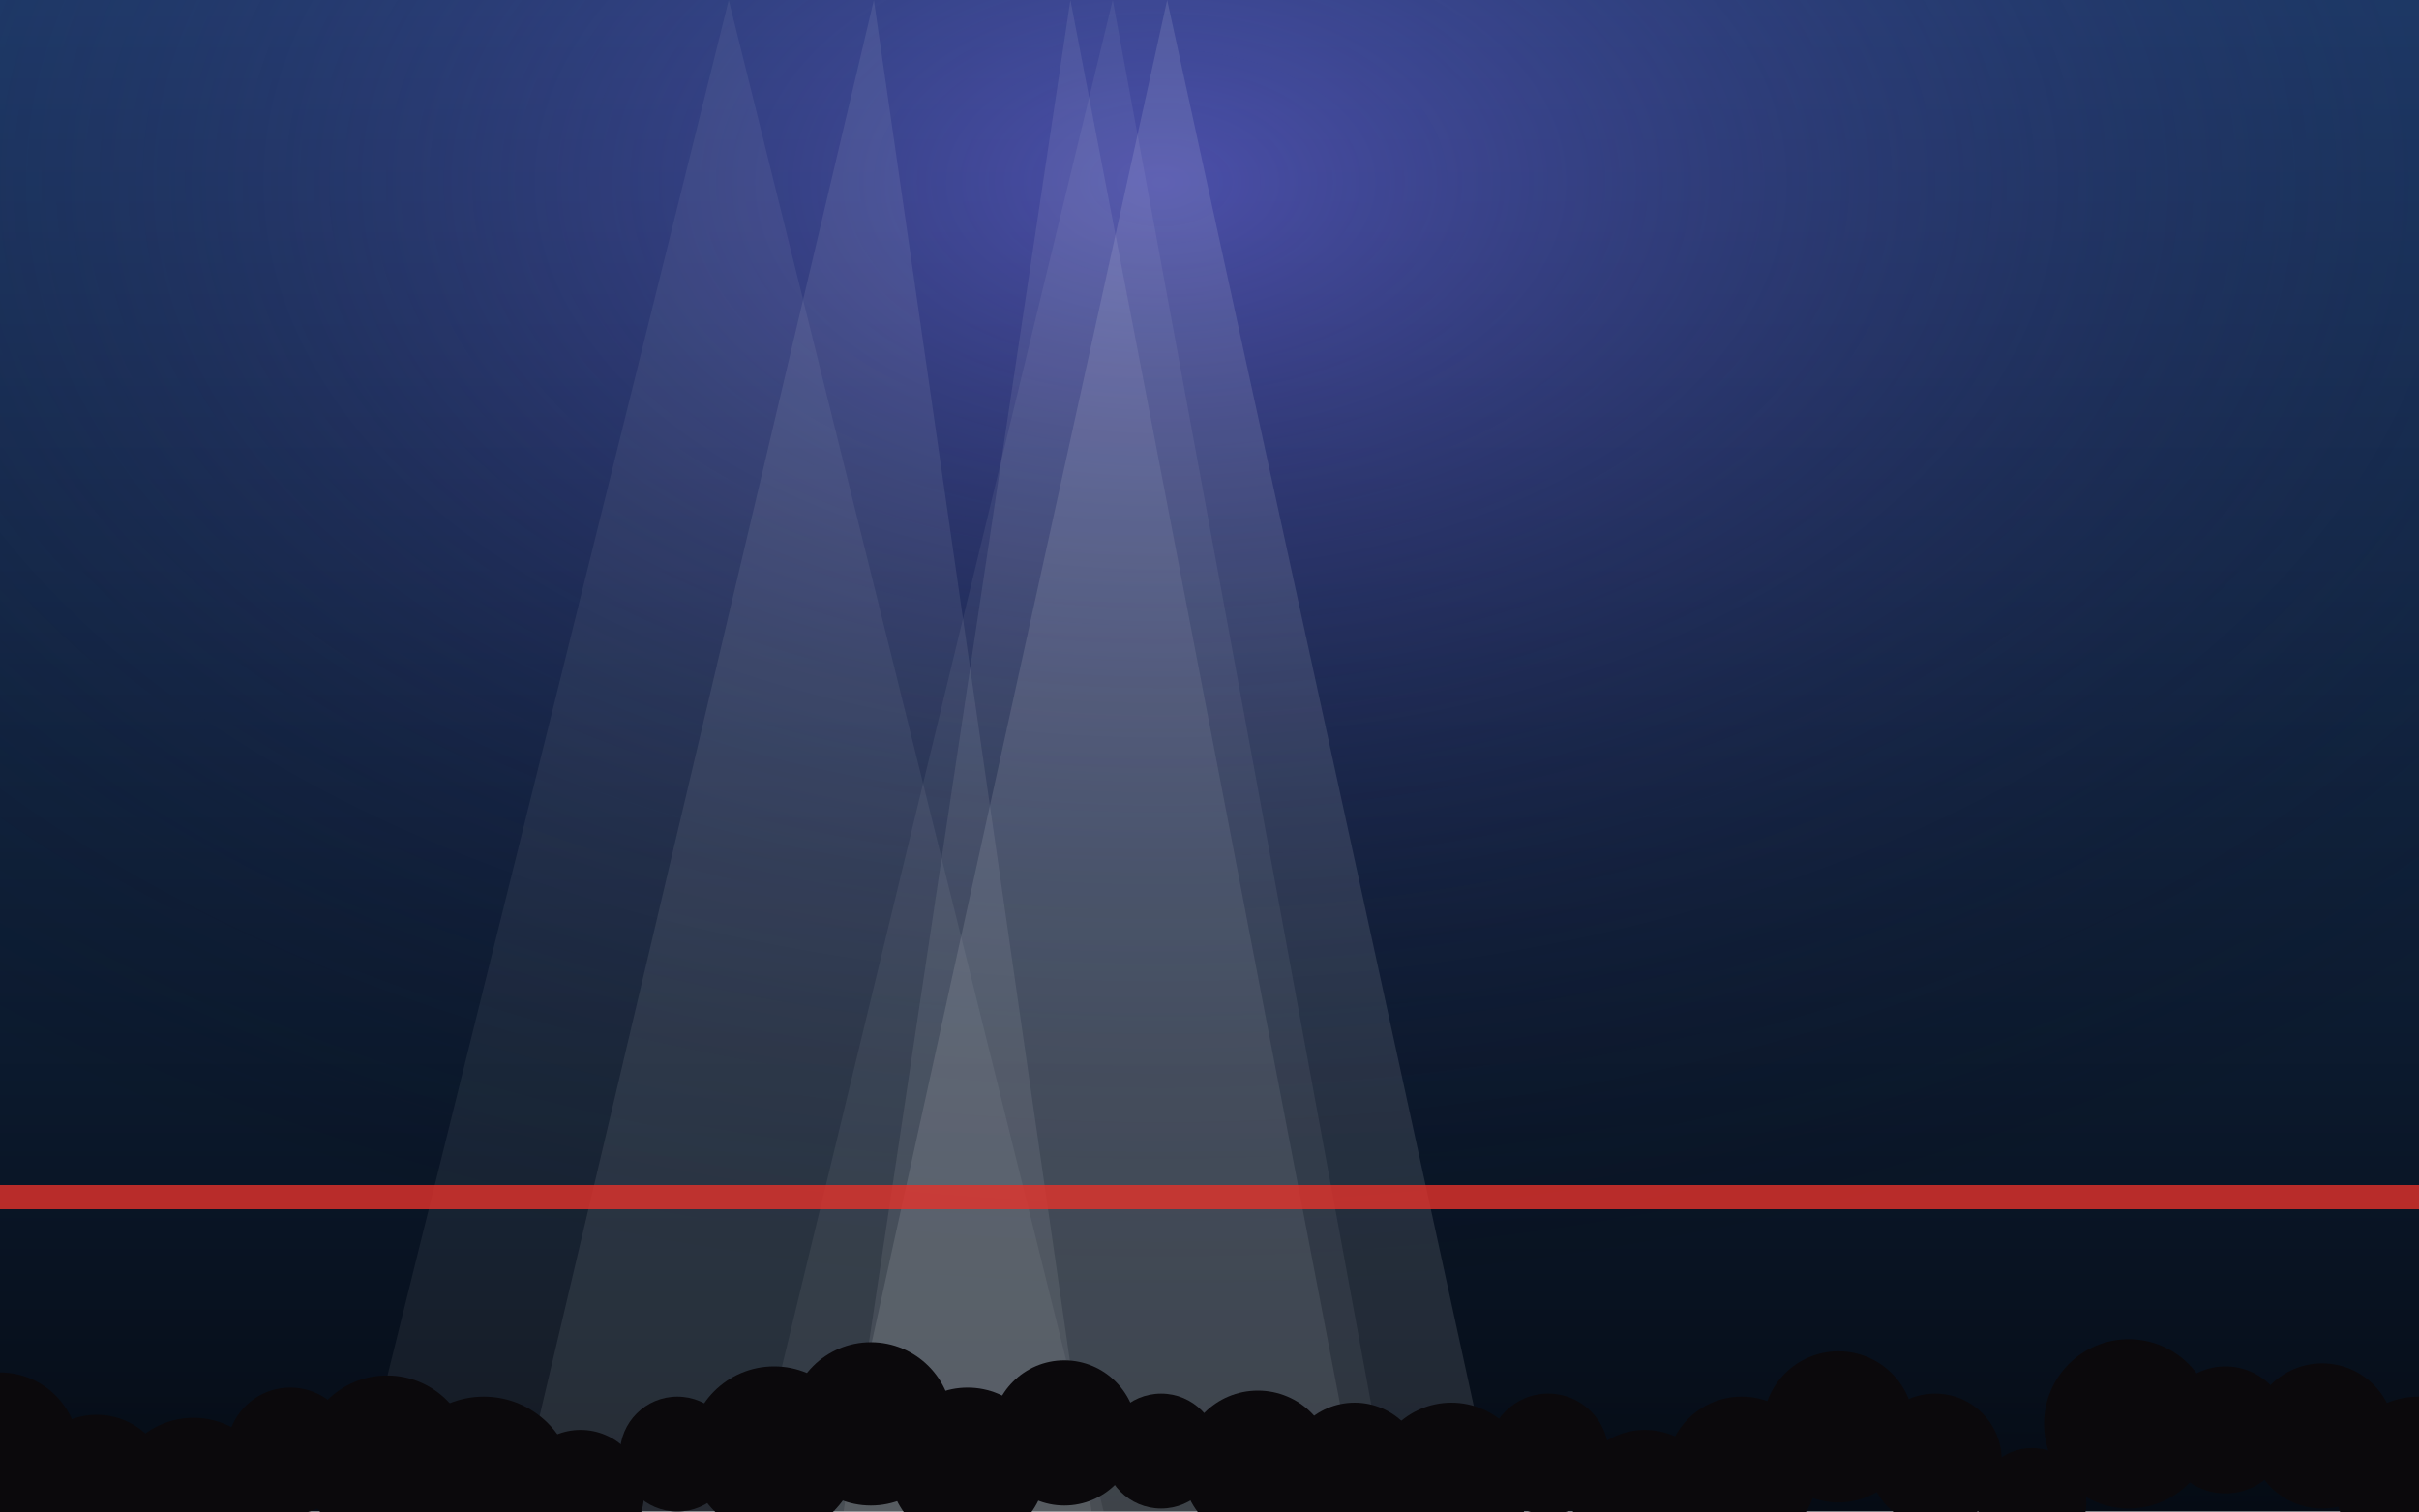
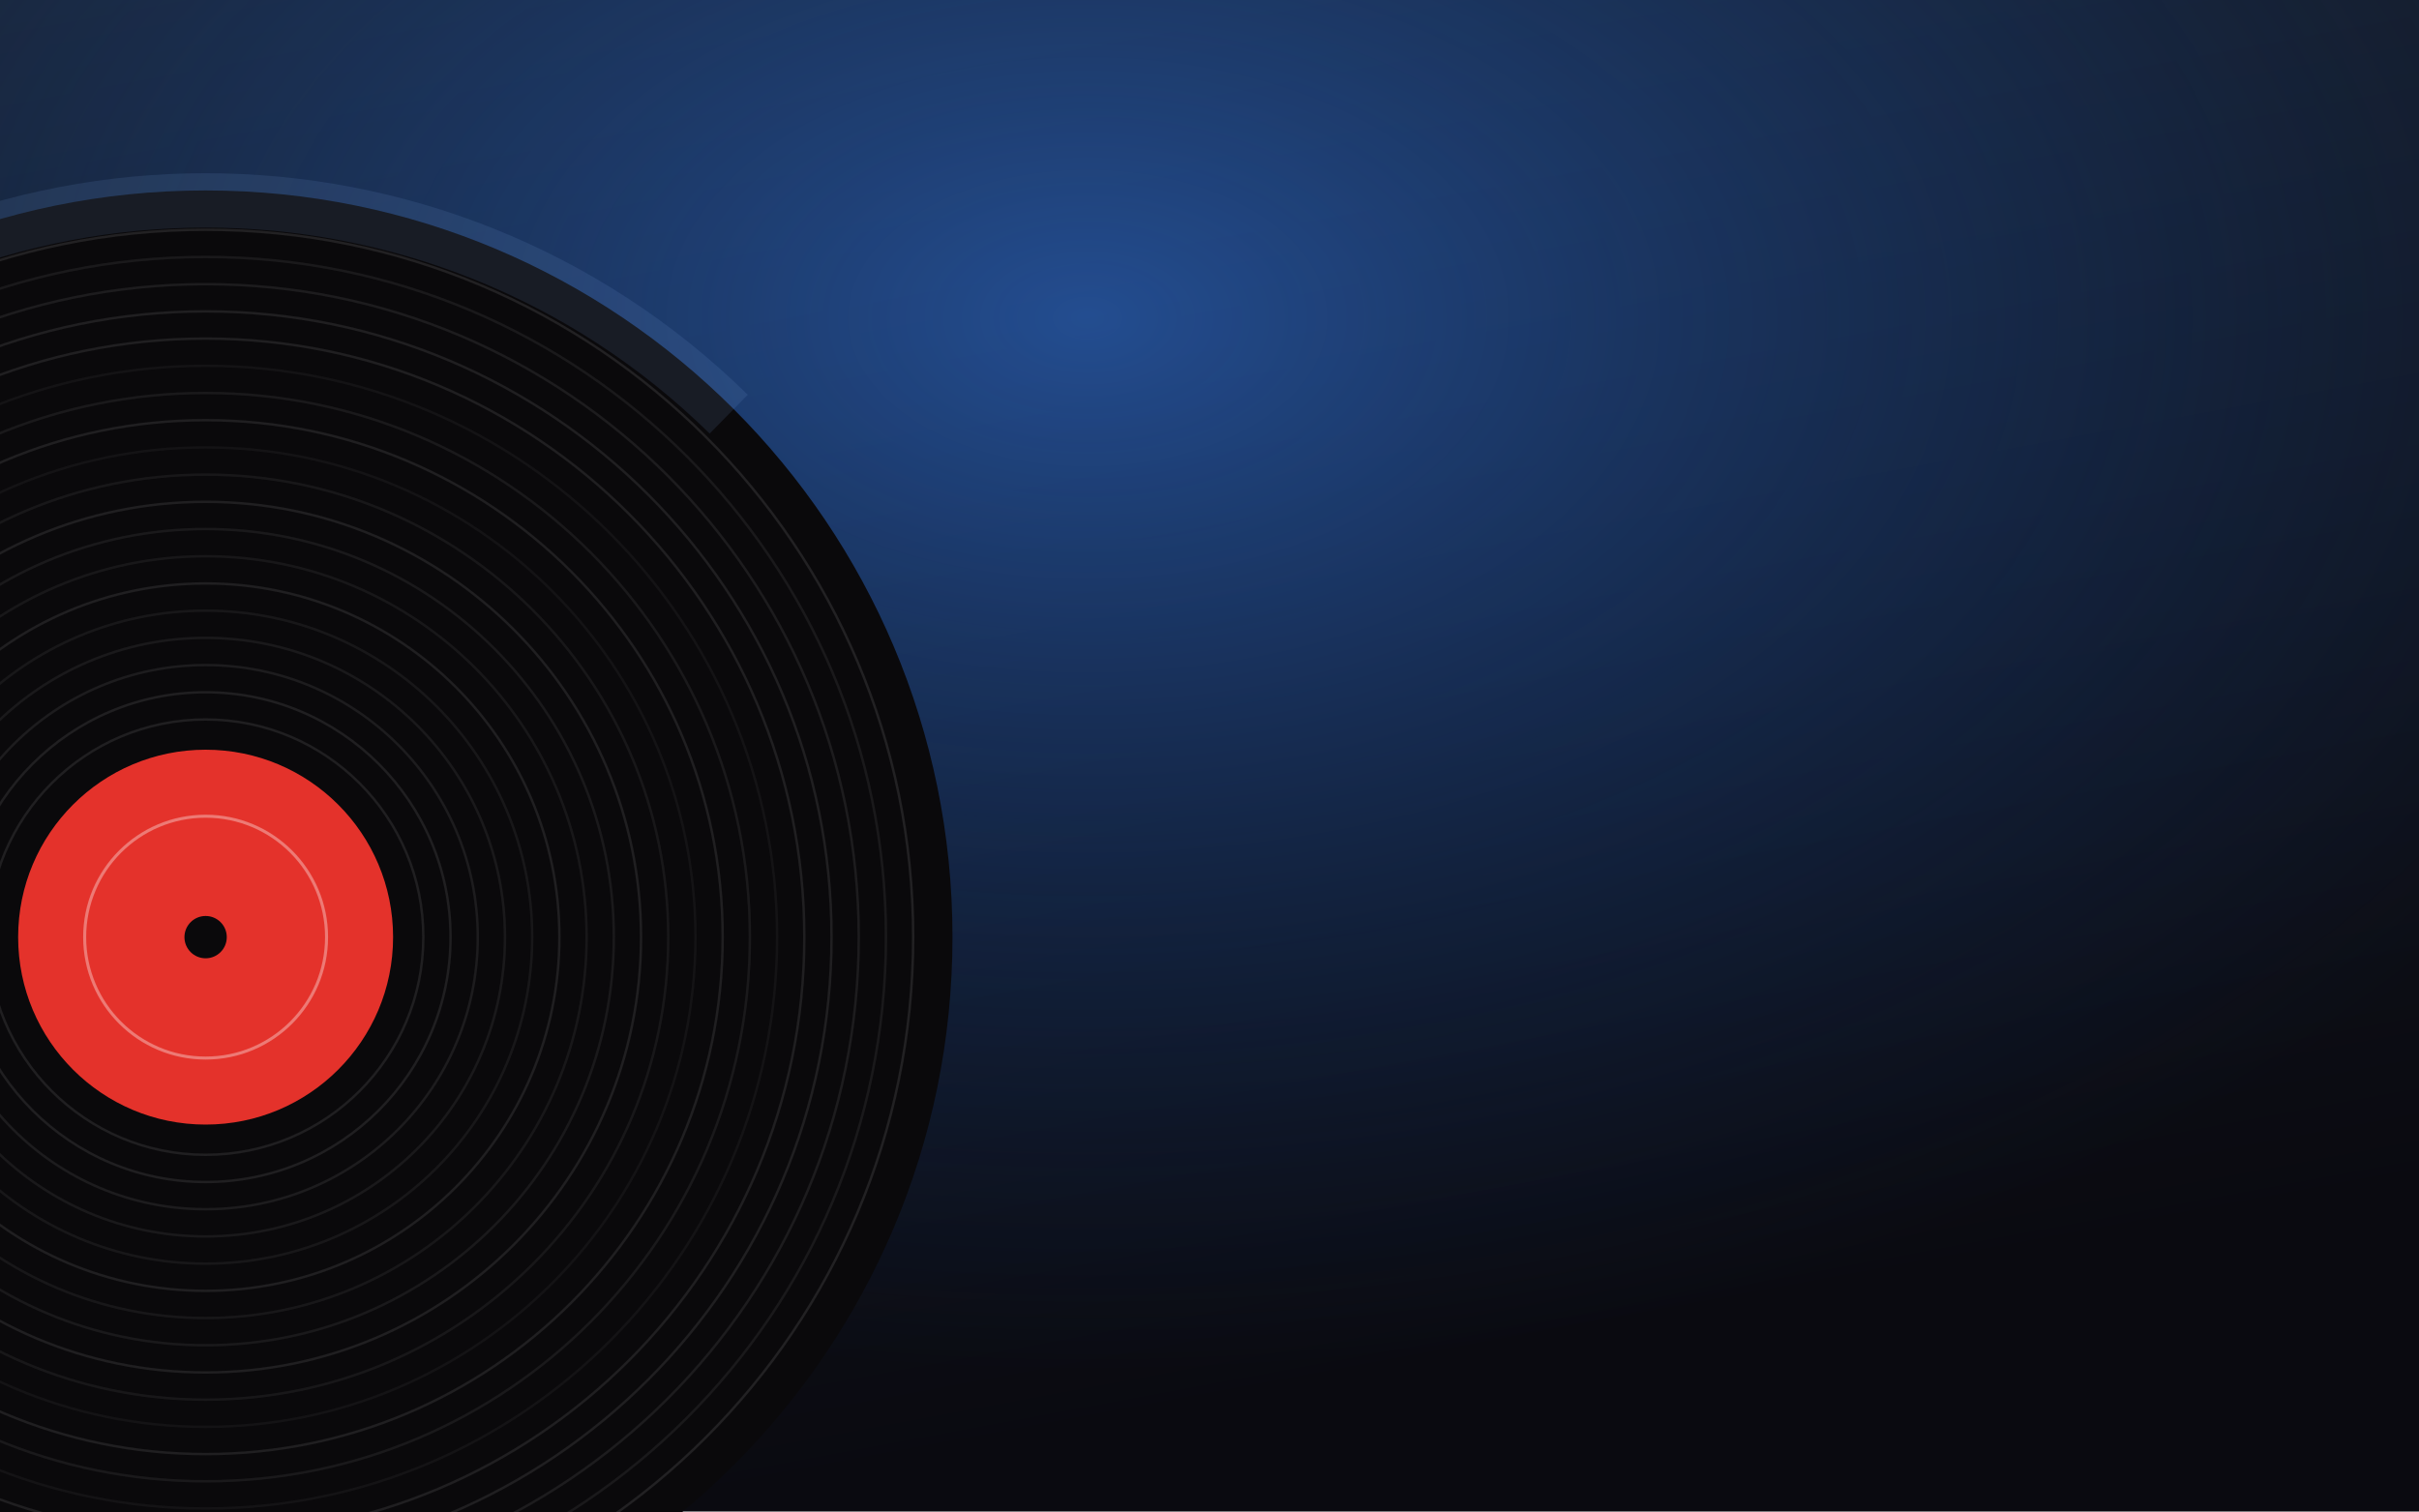
<svg xmlns="http://www.w3.org/2000/svg" viewBox="0 0 800 500" width="800" height="500">
  <defs>
-     <linearGradient id="g" x1="0" y1="0" x2="0" y2="1">
-       <stop offset="0" stop-color="hsl(215,60%,26%)" />
-       <stop offset="1" stop-color="hsl(215,60%,5%)" />
+     <linearGradient id="f" x1="0" y1="0" x2="0.3" y2="1">
+       <stop offset="0" stop-color="hsl(217,30%,14%)" />
+       <stop offset="1" stop-color="hsl(245,25%,5%)" />
    </linearGradient>
-     <radialGradient id="s" cx="0.48" cy="0.12" r="0.75">
-       <stop offset="0" stop-color="hsl(250,85%,68%)" stop-opacity="0.5" />
-       <stop offset="1" stop-color="#000" stop-opacity="0" />
+     <radialGradient id="h" cx="0.45" cy="0.21" r="0.7">
+       <stop offset="0" stop-color="hsl(217,80%,55%)" stop-opacity="0.55" />
+       <stop offset="1" stop-color="hsl(217,80%,30%)" stop-opacity="0" />
    </radialGradient>
+     <linearGradient id="b" x1="0" y1="0" x2="0" y2="1">
+       <stop offset="0" stop-color="#fff" stop-opacity="0.32" />
+       <stop offset="1" stop-color="#fff" stop-opacity="0" />
+     </linearGradient>
+     <linearGradient id="e" x1="0" y1="1" x2="0" y2="0">
+       <stop offset="0" stop-color="#e4322b" />
+       <stop offset="1" stop-color="hsl(245,85%,60%)" />
+     </linearGradient>
  </defs>
-   <rect width="800" height="500" fill="url(#g)" />
-   <rect width="800" height="500" fill="url(#s)" />
-   <polygon points="354,0 279,500 450,500" fill="#fff" opacity="0.08" />
-   <polygon points="386,0 276,500 495,500" fill="#fff" opacity="0.11" />
-   <polygon points="289,0 171,500 361,500" fill="#fff" opacity="0.08" />
-   <polygon points="241,0 117,500 365,500" fill="#fff" opacity="0.06" />
-   <polygon points="368,0 247,500 460,500" fill="#fff" opacity="0.06" />
-   <rect x="0" y="392" width="800" height="8" fill="#e4322b" opacity="0.8" />
-   <circle cx="0" cy="480" r="26" fill="#0b090c" />
-   <circle cx="32" cy="492" r="24" fill="#0b090c" />
-   <circle cx="64" cy="496" r="27" fill="#0b090c" />
-   <circle cx="96" cy="480" r="21" fill="#0b090c" />
-   <circle cx="128" cy="483" r="28" fill="#0b090c" />
-   <circle cx="160" cy="492" r="30" fill="#0b090c" />
-   <circle cx="192" cy="494" r="21" fill="#0b090c" />
-   <circle cx="224" cy="481" r="19" fill="#0b090c" />
-   <circle cx="256" cy="480" r="28" fill="#0b090c" />
-   <circle cx="288" cy="471" r="27" fill="#0b090c" />
-   <circle cx="320" cy="485" r="26" fill="#0b090c" />
-   <circle cx="352" cy="474" r="24" fill="#0b090c" />
-   <circle cx="384" cy="480" r="19" fill="#0b090c" />
-   <circle cx="416" cy="485" r="25" fill="#0b090c" />
-   <circle cx="448" cy="487" r="23" fill="#0b090c" />
-   <circle cx="480" cy="490" r="26" fill="#0b090c" />
-   <circle cx="512" cy="481" r="20" fill="#0b090c" />
-   <circle cx="544" cy="497" r="24" fill="#0b090c" />
-   <circle cx="576" cy="487" r="25" fill="#0b090c" />
-   <circle cx="608" cy="472" r="25" fill="#0b090c" />
-   <circle cx="640" cy="483" r="22" fill="#0b090c" />
-   <circle cx="672" cy="497" r="18" fill="#0b090c" />
-   <circle cx="704" cy="471" r="28" fill="#0b090c" />
-   <circle cx="736" cy="473" r="21" fill="#0b090c" />
-   <circle cx="768" cy="475" r="24" fill="#0b090c" />
-   <circle cx="800" cy="490" r="28" fill="#0b090c" />
+   <rect width="800" height="500" fill="url(#f)" />
+   <rect width="800" height="500" fill="url(#h)" />
+   <circle cx="68" cy="310" r="247" fill="#0a090b" />
+   <circle cx="68" cy="310" r="234" fill="none" stroke="#fff" stroke-width="0.8" opacity="0.10" />
+   <circle cx="68" cy="310" r="225" fill="none" stroke="#fff" stroke-width="0.8" opacity="0.07" />
+   <circle cx="68" cy="310" r="216" fill="none" stroke="#fff" stroke-width="0.8" opacity="0.08" />
+   <circle cx="68" cy="310" r="207" fill="none" stroke="#fff" stroke-width="0.8" opacity="0.09" />
+   <circle cx="68" cy="310" r="198" fill="none" stroke="#fff" stroke-width="0.8" opacity="0.09" />
+   <circle cx="68" cy="310" r="189" fill="none" stroke="#fff" stroke-width="0.8" opacity="0.04" />
+   <circle cx="68" cy="310" r="180" fill="none" stroke="#fff" stroke-width="0.8" opacity="0.07" />
+   <circle cx="68" cy="310" r="171" fill="none" stroke="#fff" stroke-width="0.8" opacity="0.09" />
+   <circle cx="68" cy="310" r="162" fill="none" stroke="#fff" stroke-width="0.8" opacity="0.04" />
+   <circle cx="68" cy="310" r="153" fill="none" stroke="#fff" stroke-width="0.8" opacity="0.06" />
+   <circle cx="68" cy="310" r="144" fill="none" stroke="#fff" stroke-width="0.8" opacity="0.09" />
+   <circle cx="68" cy="310" r="135" fill="none" stroke="#fff" stroke-width="0.8" opacity="0.07" />
+   <circle cx="68" cy="310" r="126" fill="none" stroke="#fff" stroke-width="0.8" opacity="0.06" />
+   <circle cx="68" cy="310" r="117" fill="none" stroke="#fff" stroke-width="0.8" opacity="0.09" />
+   <circle cx="68" cy="310" r="108" fill="none" stroke="#fff" stroke-width="0.8" opacity="0.06" />
+   <circle cx="68" cy="310" r="99" fill="none" stroke="#fff" stroke-width="0.8" opacity="0.07" />
+   <circle cx="68" cy="310" r="90" fill="none" stroke="#fff" stroke-width="0.8" opacity="0.08" />
+   <circle cx="68" cy="310" r="81" fill="none" stroke="#fff" stroke-width="0.8" opacity="0.09" />
+   <circle cx="68" cy="310" r="72" fill="none" stroke="#fff" stroke-width="0.8" opacity="0.09" />
+   <path d="M-105,137 A247,247 0 0 1 241,137" fill="none" stroke="hsl(217,70%,70%)" stroke-width="18" opacity="0.12" />
+   <circle cx="68" cy="310" r="62" fill="#e4322b" />
+   <circle cx="68" cy="310" r="40" fill="none" stroke="#fff" stroke-width="1" opacity="0.35" />
+   <circle cx="68" cy="310" r="7" fill="#0a090b" />
</svg>
